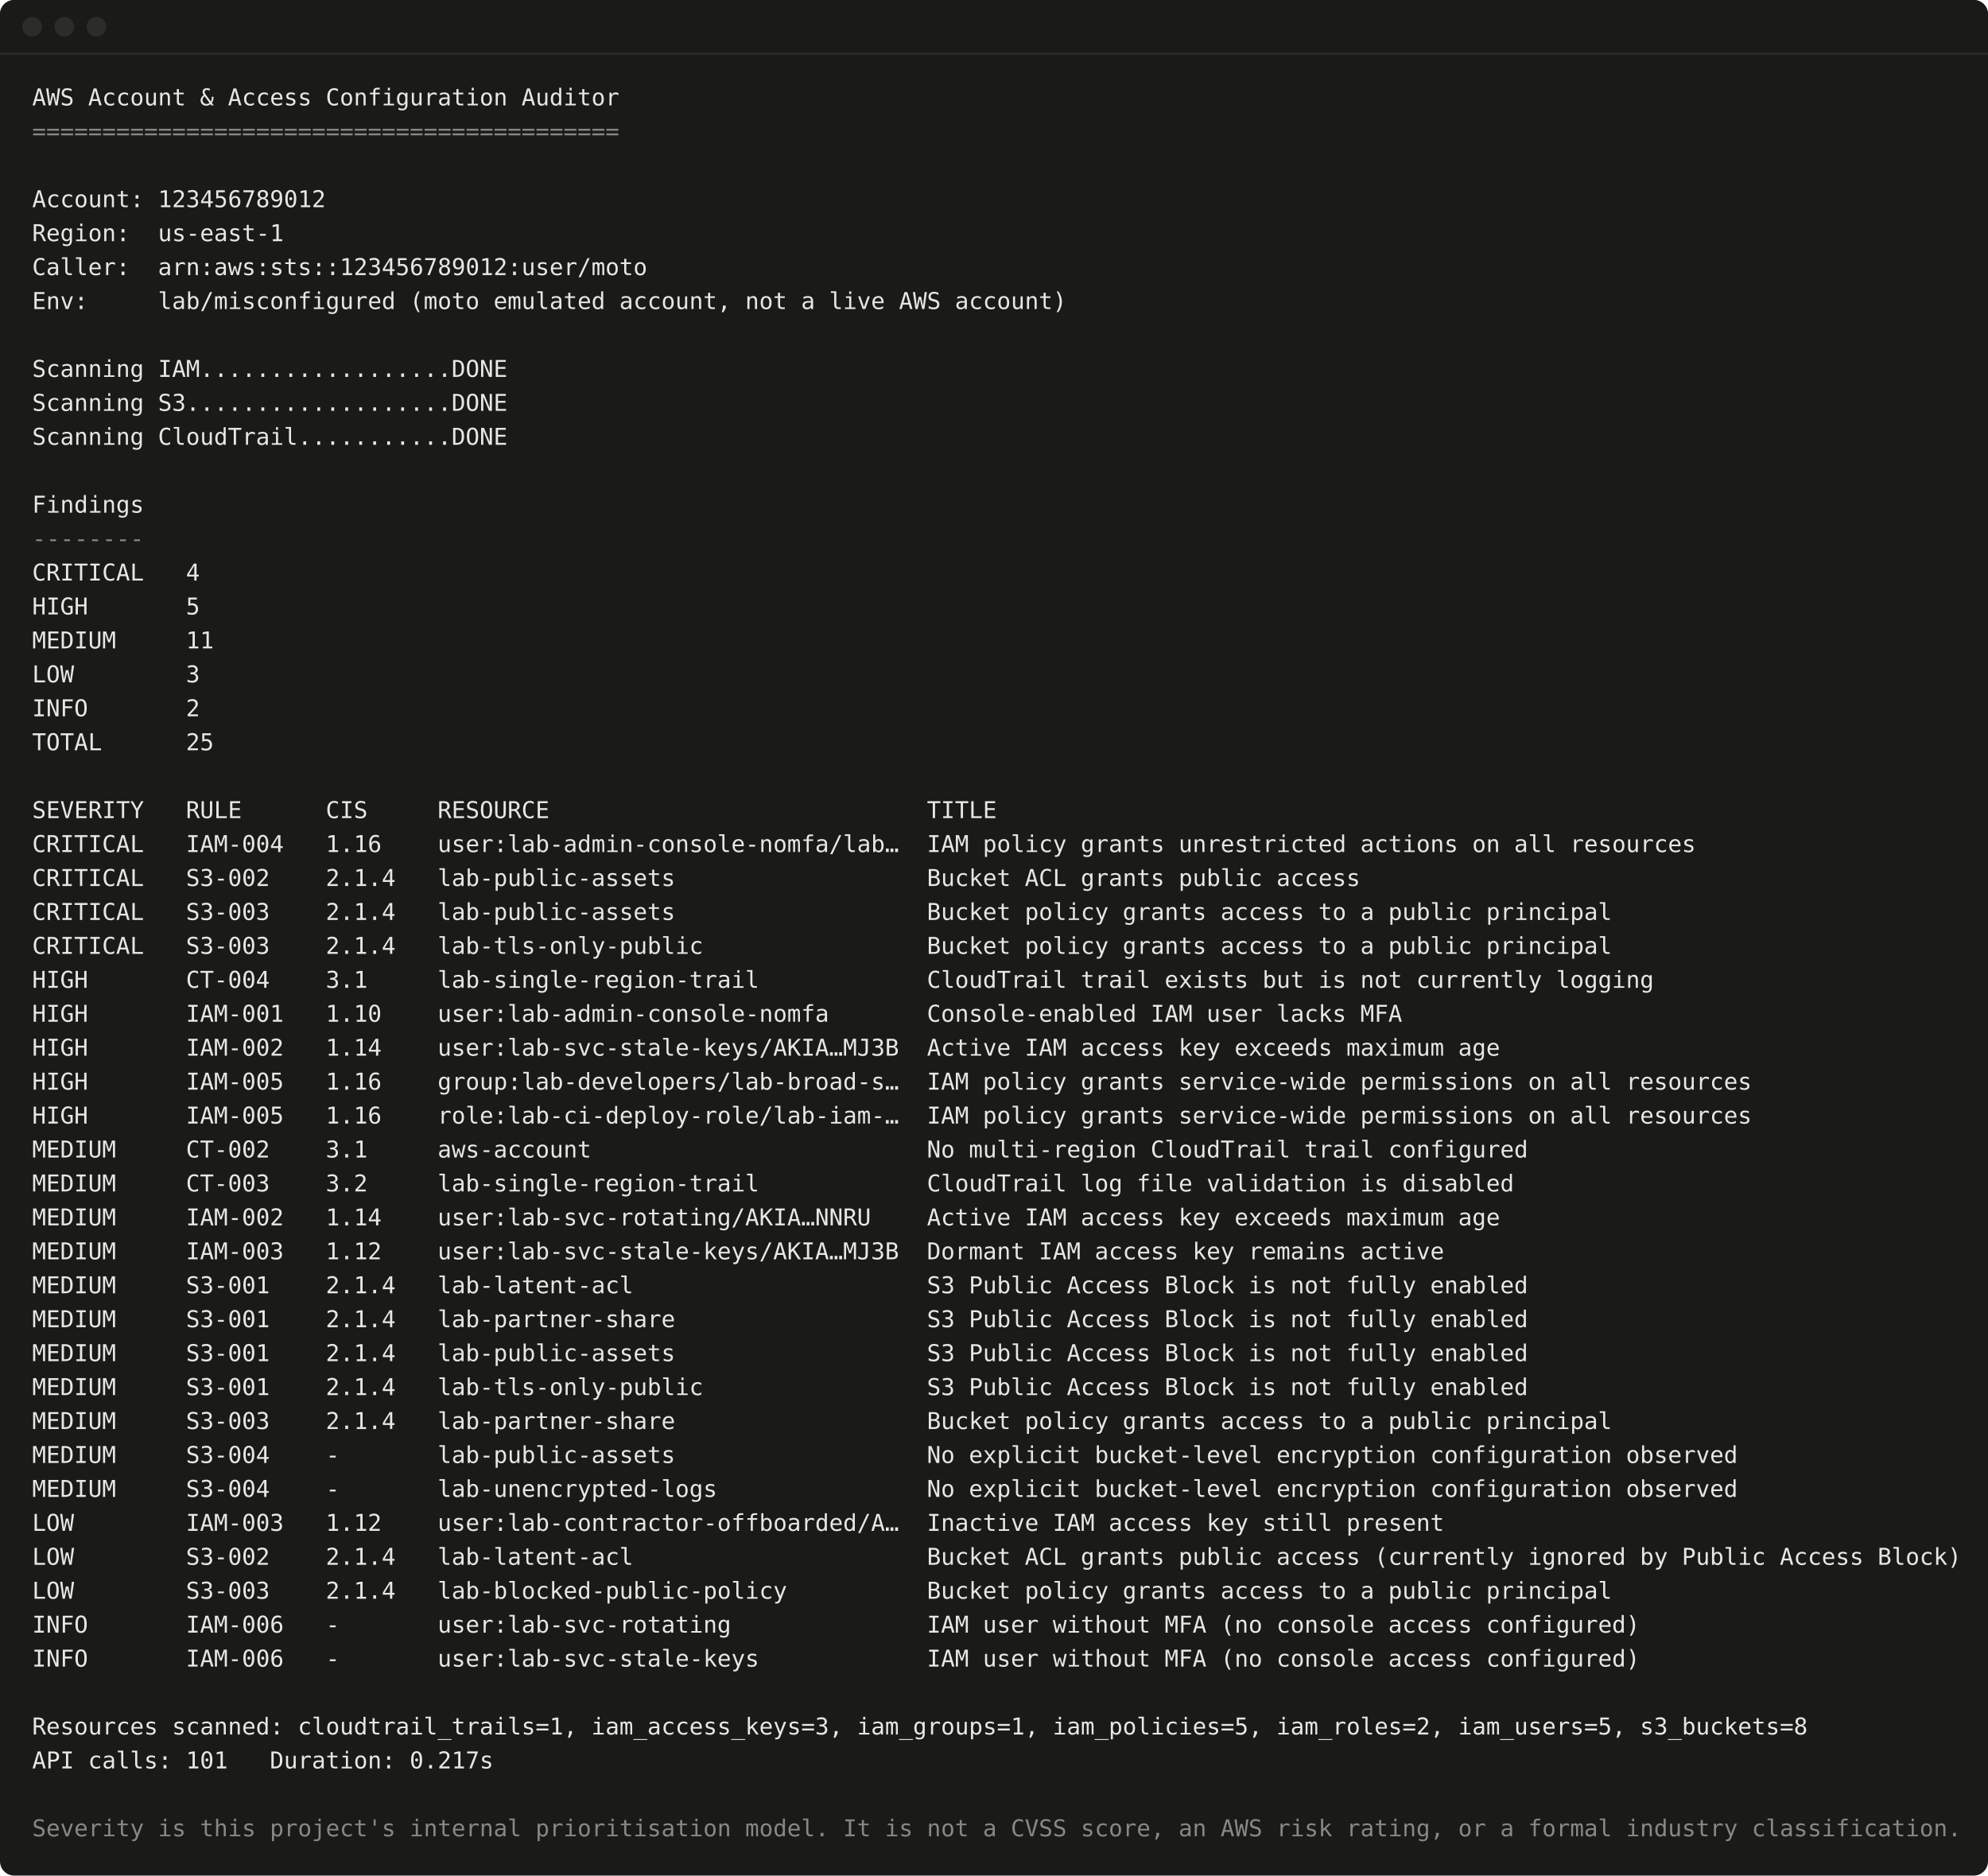
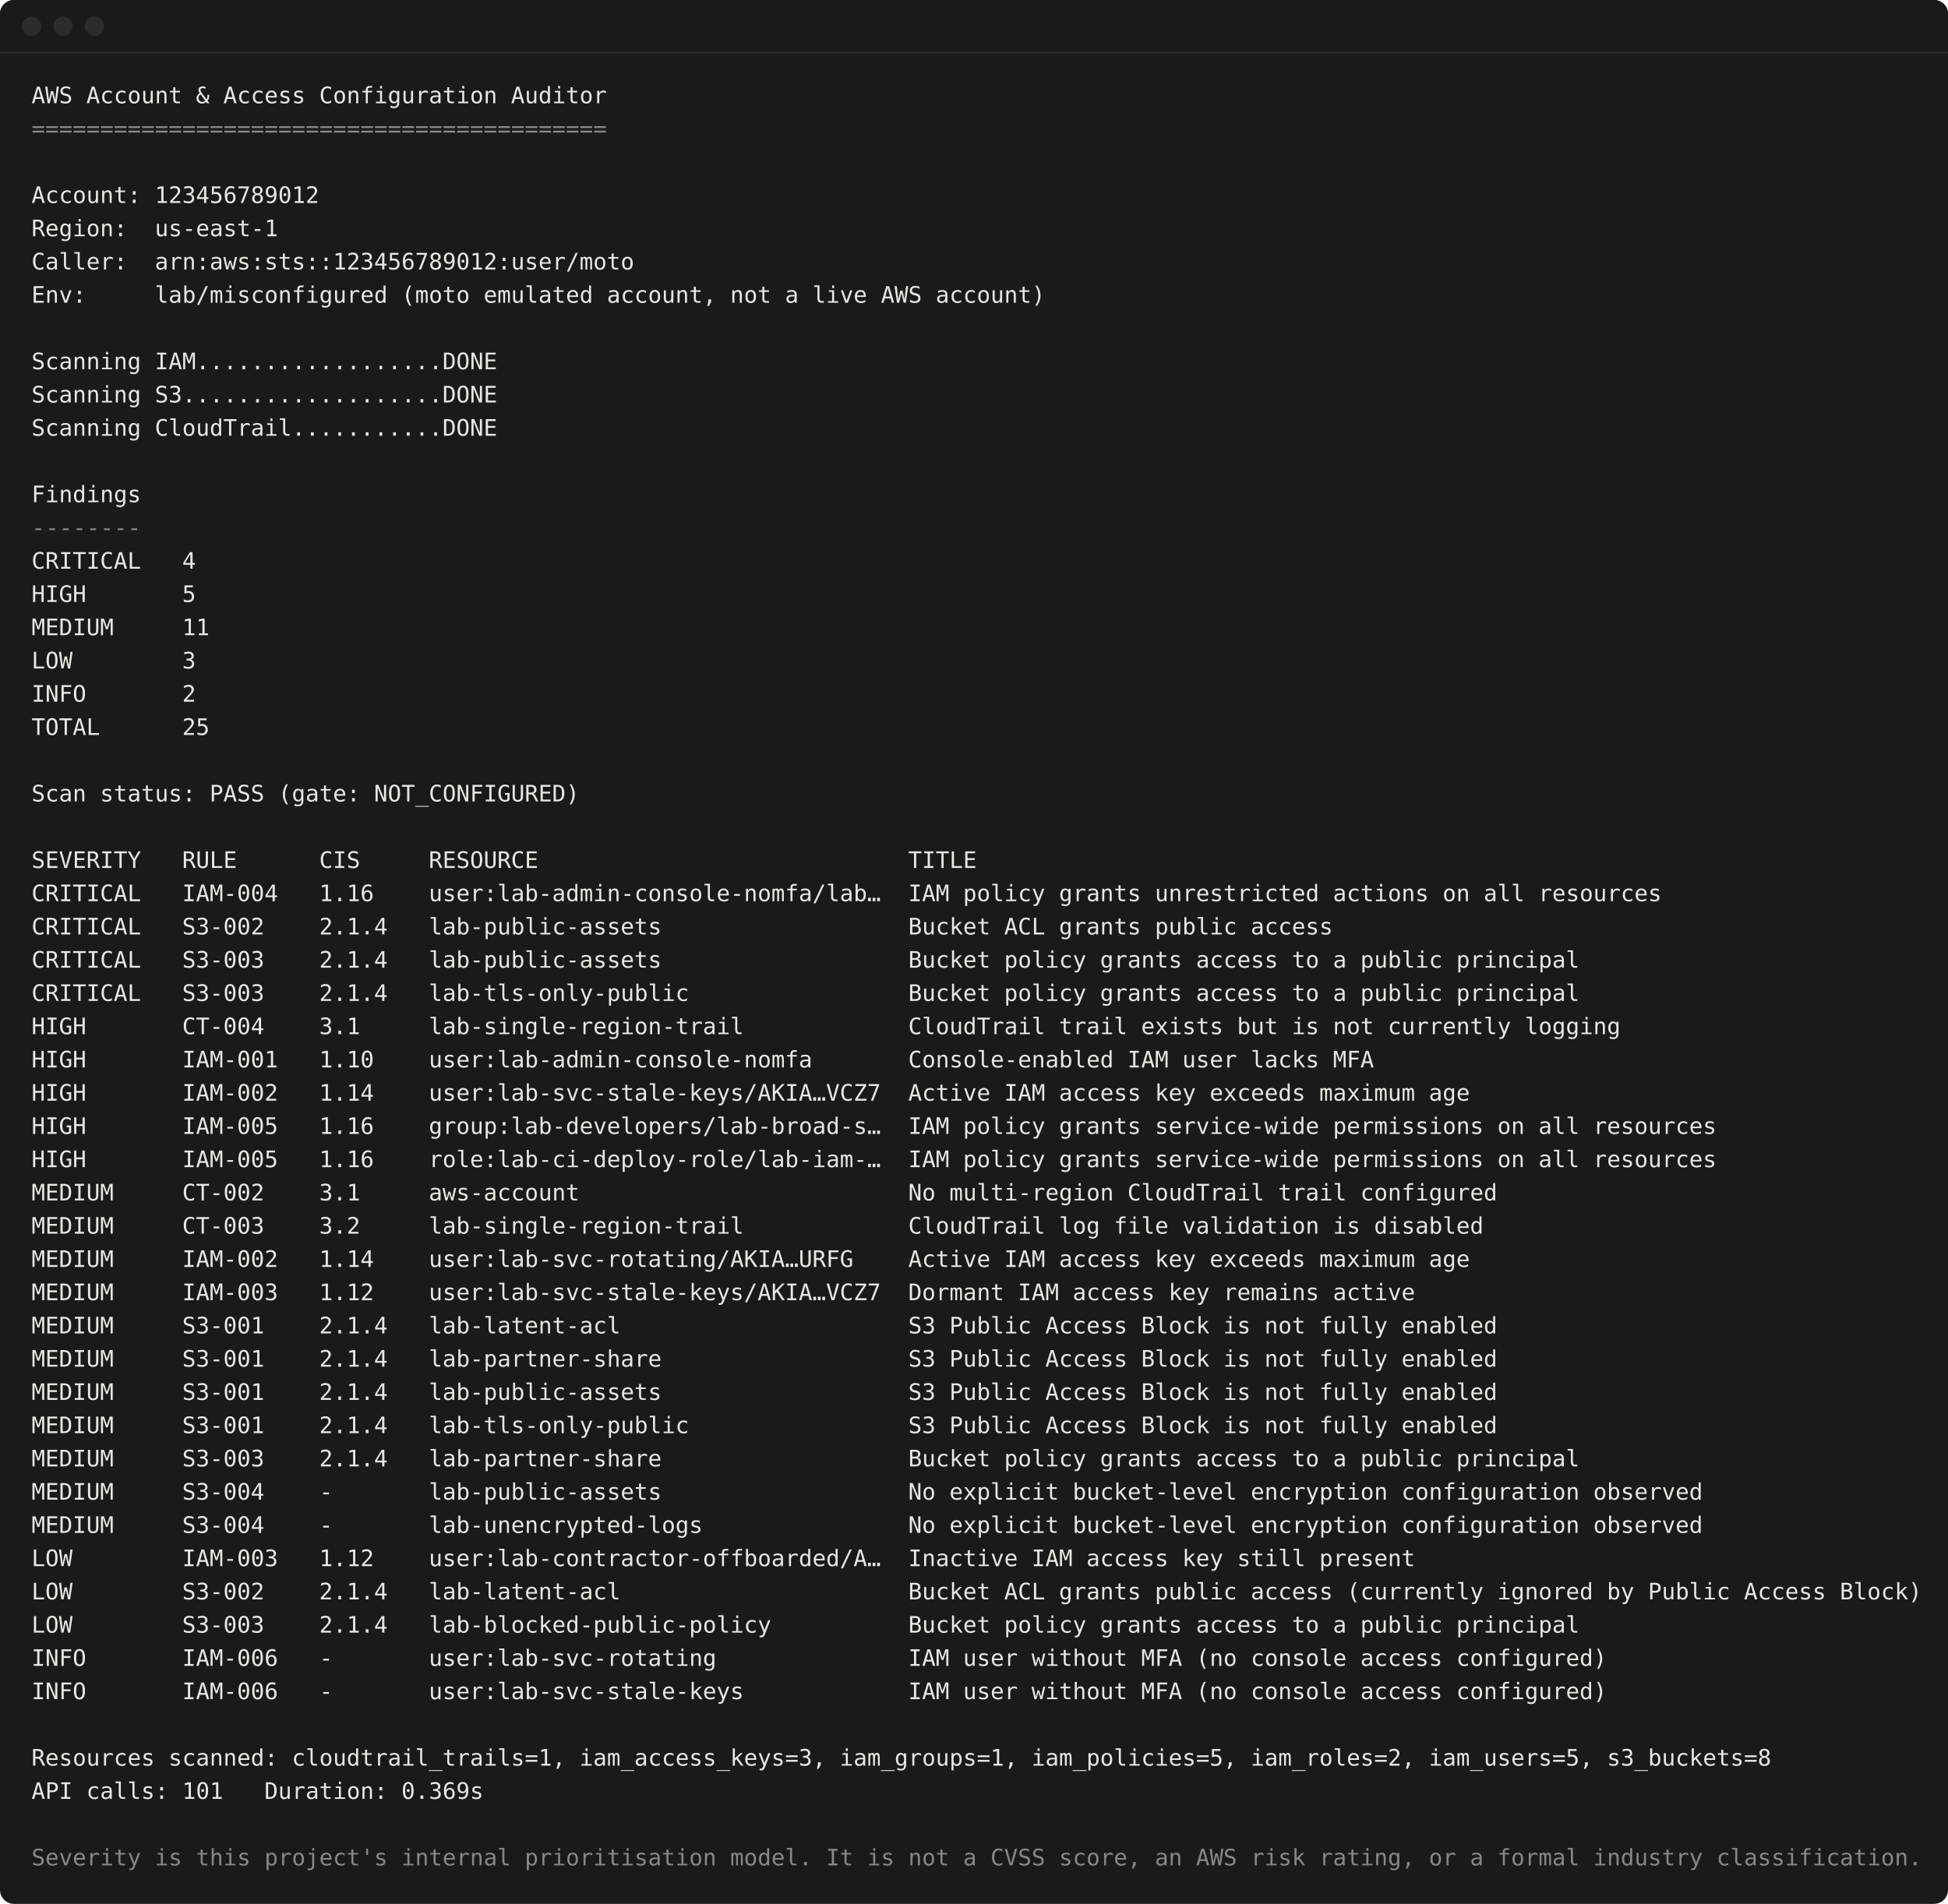
- <svg xmlns="http://www.w3.org/2000/svg" width="1113" height="1050" viewBox="0 0 1113 1050" role="img" aria-label="Terminal output of a scan of the emulated lab account">
-   <rect width="1113" height="1050" rx="8" fill="#1a1a19" />
+ <svg xmlns="http://www.w3.org/2000/svg" width="1113" height="1088" viewBox="0 0 1113 1088" role="img" aria-label="Terminal output of a scan of the emulated lab account">
+   <rect width="1113" height="1088" rx="8" fill="#1a1a19" />
  <rect width="1113" height="30" rx="8" fill="#1a1a19" />
  <line x1="0" y1="30" x2="1113" y2="30" stroke="#2c2c2a" />
  <circle cx="18" cy="15" r="5.5" fill="#2c2c2a" />
  <circle cx="36" cy="15" r="5.5" fill="#2c2c2a" />
  <circle cx="54" cy="15" r="5.5" fill="#2c2c2a" />
  <g font-family="ui-monospace, SFMono-Regular, Menlo, Consolas, 'DejaVu Sans Mono', monospace" font-size="13">
    <text x="18" y="59" fill="#e8e7e0" xml:space="preserve">AWS Account &amp; Access Configuration Auditor</text>
    <text x="18" y="78" fill="#898781" xml:space="preserve">==========================================</text>
    <text x="18" y="97" fill="#e8e7e0" xml:space="preserve" />
    <text x="18" y="116" fill="#e8e7e0" xml:space="preserve">Account: 123456789012</text>
    <text x="18" y="135" fill="#e8e7e0" xml:space="preserve">Region:  us-east-1</text>
    <text x="18" y="154" fill="#e8e7e0" xml:space="preserve">Caller:  arn:aws:sts::123456789012:user/moto</text>
    <text x="18" y="173" fill="#e8e7e0" xml:space="preserve">Env:     lab/misconfigured (moto emulated account, not a live AWS account)</text>
    <text x="18" y="192" fill="#e8e7e0" xml:space="preserve" />
    <text x="18" y="211" fill="#e8e7e0" xml:space="preserve">Scanning IAM..................DONE</text>
    <text x="18" y="230" fill="#e8e7e0" xml:space="preserve">Scanning S3...................DONE</text>
    <text x="18" y="249" fill="#e8e7e0" xml:space="preserve">Scanning CloudTrail...........DONE</text>
    <text x="18" y="268" fill="#e8e7e0" xml:space="preserve" />
    <text x="18" y="287" fill="#e8e7e0" xml:space="preserve">Findings</text>
    <text x="18" y="306" fill="#898781" xml:space="preserve">--------</text>
    <text x="18" y="325" fill="#e8e7e0" xml:space="preserve">CRITICAL   4</text>
    <text x="18" y="344" fill="#e8e7e0" xml:space="preserve">HIGH       5</text>
    <text x="18" y="363" fill="#e8e7e0" xml:space="preserve">MEDIUM     11</text>
    <text x="18" y="382" fill="#e8e7e0" xml:space="preserve">LOW        3</text>
    <text x="18" y="401" fill="#e8e7e0" xml:space="preserve">INFO       2</text>
    <text x="18" y="420" fill="#e8e7e0" xml:space="preserve">TOTAL      25</text>
    <text x="18" y="439" fill="#e8e7e0" xml:space="preserve" />
-     <text x="18" y="458" fill="#e8e7e0" xml:space="preserve">SEVERITY   RULE      CIS     RESOURCE                           TITLE</text>
-     <text x="18" y="477" fill="#e8e7e0" xml:space="preserve">CRITICAL   IAM-004   1.16    user:lab-admin-console-nomfa/lab…  IAM policy grants unrestricted actions on all resources</text>
-     <text x="18" y="496" fill="#e8e7e0" xml:space="preserve">CRITICAL   S3-002    2.1.4   lab-public-assets                  Bucket ACL grants public access</text>
-     <text x="18" y="515" fill="#e8e7e0" xml:space="preserve">CRITICAL   S3-003    2.1.4   lab-public-assets                  Bucket policy grants access to a public principal</text>
-     <text x="18" y="534" fill="#e8e7e0" xml:space="preserve">CRITICAL   S3-003    2.1.4   lab-tls-only-public                Bucket policy grants access to a public principal</text>
-     <text x="18" y="553" fill="#e8e7e0" xml:space="preserve">HIGH       CT-004    3.1     lab-single-region-trail            CloudTrail trail exists but is not currently logging</text>
-     <text x="18" y="572" fill="#e8e7e0" xml:space="preserve">HIGH       IAM-001   1.10    user:lab-admin-console-nomfa       Console-enabled IAM user lacks MFA</text>
-     <text x="18" y="591" fill="#e8e7e0" xml:space="preserve">HIGH       IAM-002   1.14    user:lab-svc-stale-keys/AKIA…MJ3B  Active IAM access key exceeds maximum age</text>
-     <text x="18" y="610" fill="#e8e7e0" xml:space="preserve">HIGH       IAM-005   1.16    group:lab-developers/lab-broad-s…  IAM policy grants service-wide permissions on all resources</text>
-     <text x="18" y="629" fill="#e8e7e0" xml:space="preserve">HIGH       IAM-005   1.16    role:lab-ci-deploy-role/lab-iam-…  IAM policy grants service-wide permissions on all resources</text>
-     <text x="18" y="648" fill="#e8e7e0" xml:space="preserve">MEDIUM     CT-002    3.1     aws-account                        No multi-region CloudTrail trail configured</text>
-     <text x="18" y="667" fill="#e8e7e0" xml:space="preserve">MEDIUM     CT-003    3.2     lab-single-region-trail            CloudTrail log file validation is disabled</text>
-     <text x="18" y="686" fill="#e8e7e0" xml:space="preserve">MEDIUM     IAM-002   1.14    user:lab-svc-rotating/AKIA…NNRU    Active IAM access key exceeds maximum age</text>
-     <text x="18" y="705" fill="#e8e7e0" xml:space="preserve">MEDIUM     IAM-003   1.12    user:lab-svc-stale-keys/AKIA…MJ3B  Dormant IAM access key remains active</text>
-     <text x="18" y="724" fill="#e8e7e0" xml:space="preserve">MEDIUM     S3-001    2.1.4   lab-latent-acl                     S3 Public Access Block is not fully enabled</text>
-     <text x="18" y="743" fill="#e8e7e0" xml:space="preserve">MEDIUM     S3-001    2.1.4   lab-partner-share                  S3 Public Access Block is not fully enabled</text>
-     <text x="18" y="762" fill="#e8e7e0" xml:space="preserve">MEDIUM     S3-001    2.1.4   lab-public-assets                  S3 Public Access Block is not fully enabled</text>
-     <text x="18" y="781" fill="#e8e7e0" xml:space="preserve">MEDIUM     S3-001    2.1.4   lab-tls-only-public                S3 Public Access Block is not fully enabled</text>
-     <text x="18" y="800" fill="#e8e7e0" xml:space="preserve">MEDIUM     S3-003    2.1.4   lab-partner-share                  Bucket policy grants access to a public principal</text>
-     <text x="18" y="819" fill="#e8e7e0" xml:space="preserve">MEDIUM     S3-004    -       lab-public-assets                  No explicit bucket-level encryption configuration observed</text>
-     <text x="18" y="838" fill="#e8e7e0" xml:space="preserve">MEDIUM     S3-004    -       lab-unencrypted-logs               No explicit bucket-level encryption configuration observed</text>
-     <text x="18" y="857" fill="#e8e7e0" xml:space="preserve">LOW        IAM-003   1.12    user:lab-contractor-offboarded/A…  Inactive IAM access key still present</text>
-     <text x="18" y="876" fill="#e8e7e0" xml:space="preserve">LOW        S3-002    2.1.4   lab-latent-acl                     Bucket ACL grants public access (currently ignored by Public Access Block)</text>
-     <text x="18" y="895" fill="#e8e7e0" xml:space="preserve">LOW        S3-003    2.1.4   lab-blocked-public-policy          Bucket policy grants access to a public principal</text>
-     <text x="18" y="914" fill="#e8e7e0" xml:space="preserve">INFO       IAM-006   -       user:lab-svc-rotating              IAM user without MFA (no console access configured)</text>
-     <text x="18" y="933" fill="#e8e7e0" xml:space="preserve">INFO       IAM-006   -       user:lab-svc-stale-keys            IAM user without MFA (no console access configured)</text>
-     <text x="18" y="952" fill="#e8e7e0" xml:space="preserve" />
-     <text x="18" y="971" fill="#e8e7e0" xml:space="preserve">Resources scanned: cloudtrail_trails=1, iam_access_keys=3, iam_groups=1, iam_policies=5, iam_roles=2, iam_users=5, s3_buckets=8</text>
-     <text x="18" y="990" fill="#e8e7e0" xml:space="preserve">API calls: 101   Duration: 0.217s</text>
-     <text x="18" y="1009" fill="#e8e7e0" xml:space="preserve" />
-     <text x="18" y="1028" fill="#898781" xml:space="preserve">Severity is this project's internal prioritisation model. It is not a CVSS score, an AWS risk rating, or a formal industry classification.</text>
+     <text x="18" y="458" fill="#e8e7e0" xml:space="preserve">Scan status: PASS (gate: NOT_CONFIGURED)</text>
+     <text x="18" y="477" fill="#e8e7e0" xml:space="preserve" />
+     <text x="18" y="496" fill="#e8e7e0" xml:space="preserve">SEVERITY   RULE      CIS     RESOURCE                           TITLE</text>
+     <text x="18" y="515" fill="#e8e7e0" xml:space="preserve">CRITICAL   IAM-004   1.16    user:lab-admin-console-nomfa/lab…  IAM policy grants unrestricted actions on all resources</text>
+     <text x="18" y="534" fill="#e8e7e0" xml:space="preserve">CRITICAL   S3-002    2.1.4   lab-public-assets                  Bucket ACL grants public access</text>
+     <text x="18" y="553" fill="#e8e7e0" xml:space="preserve">CRITICAL   S3-003    2.1.4   lab-public-assets                  Bucket policy grants access to a public principal</text>
+     <text x="18" y="572" fill="#e8e7e0" xml:space="preserve">CRITICAL   S3-003    2.1.4   lab-tls-only-public                Bucket policy grants access to a public principal</text>
+     <text x="18" y="591" fill="#e8e7e0" xml:space="preserve">HIGH       CT-004    3.1     lab-single-region-trail            CloudTrail trail exists but is not currently logging</text>
+     <text x="18" y="610" fill="#e8e7e0" xml:space="preserve">HIGH       IAM-001   1.10    user:lab-admin-console-nomfa       Console-enabled IAM user lacks MFA</text>
+     <text x="18" y="629" fill="#e8e7e0" xml:space="preserve">HIGH       IAM-002   1.14    user:lab-svc-stale-keys/AKIA…VCZ7  Active IAM access key exceeds maximum age</text>
+     <text x="18" y="648" fill="#e8e7e0" xml:space="preserve">HIGH       IAM-005   1.16    group:lab-developers/lab-broad-s…  IAM policy grants service-wide permissions on all resources</text>
+     <text x="18" y="667" fill="#e8e7e0" xml:space="preserve">HIGH       IAM-005   1.16    role:lab-ci-deploy-role/lab-iam-…  IAM policy grants service-wide permissions on all resources</text>
+     <text x="18" y="686" fill="#e8e7e0" xml:space="preserve">MEDIUM     CT-002    3.1     aws-account                        No multi-region CloudTrail trail configured</text>
+     <text x="18" y="705" fill="#e8e7e0" xml:space="preserve">MEDIUM     CT-003    3.2     lab-single-region-trail            CloudTrail log file validation is disabled</text>
+     <text x="18" y="724" fill="#e8e7e0" xml:space="preserve">MEDIUM     IAM-002   1.14    user:lab-svc-rotating/AKIA…URFG    Active IAM access key exceeds maximum age</text>
+     <text x="18" y="743" fill="#e8e7e0" xml:space="preserve">MEDIUM     IAM-003   1.12    user:lab-svc-stale-keys/AKIA…VCZ7  Dormant IAM access key remains active</text>
+     <text x="18" y="762" fill="#e8e7e0" xml:space="preserve">MEDIUM     S3-001    2.1.4   lab-latent-acl                     S3 Public Access Block is not fully enabled</text>
+     <text x="18" y="781" fill="#e8e7e0" xml:space="preserve">MEDIUM     S3-001    2.1.4   lab-partner-share                  S3 Public Access Block is not fully enabled</text>
+     <text x="18" y="800" fill="#e8e7e0" xml:space="preserve">MEDIUM     S3-001    2.1.4   lab-public-assets                  S3 Public Access Block is not fully enabled</text>
+     <text x="18" y="819" fill="#e8e7e0" xml:space="preserve">MEDIUM     S3-001    2.1.4   lab-tls-only-public                S3 Public Access Block is not fully enabled</text>
+     <text x="18" y="838" fill="#e8e7e0" xml:space="preserve">MEDIUM     S3-003    2.1.4   lab-partner-share                  Bucket policy grants access to a public principal</text>
+     <text x="18" y="857" fill="#e8e7e0" xml:space="preserve">MEDIUM     S3-004    -       lab-public-assets                  No explicit bucket-level encryption configuration observed</text>
+     <text x="18" y="876" fill="#e8e7e0" xml:space="preserve">MEDIUM     S3-004    -       lab-unencrypted-logs               No explicit bucket-level encryption configuration observed</text>
+     <text x="18" y="895" fill="#e8e7e0" xml:space="preserve">LOW        IAM-003   1.12    user:lab-contractor-offboarded/A…  Inactive IAM access key still present</text>
+     <text x="18" y="914" fill="#e8e7e0" xml:space="preserve">LOW        S3-002    2.1.4   lab-latent-acl                     Bucket ACL grants public access (currently ignored by Public Access Block)</text>
+     <text x="18" y="933" fill="#e8e7e0" xml:space="preserve">LOW        S3-003    2.1.4   lab-blocked-public-policy          Bucket policy grants access to a public principal</text>
+     <text x="18" y="952" fill="#e8e7e0" xml:space="preserve">INFO       IAM-006   -       user:lab-svc-rotating              IAM user without MFA (no console access configured)</text>
+     <text x="18" y="971" fill="#e8e7e0" xml:space="preserve">INFO       IAM-006   -       user:lab-svc-stale-keys            IAM user without MFA (no console access configured)</text>
+     <text x="18" y="990" fill="#e8e7e0" xml:space="preserve" />
+     <text x="18" y="1009" fill="#e8e7e0" xml:space="preserve">Resources scanned: cloudtrail_trails=1, iam_access_keys=3, iam_groups=1, iam_policies=5, iam_roles=2, iam_users=5, s3_buckets=8</text>
+     <text x="18" y="1028" fill="#e8e7e0" xml:space="preserve">API calls: 101   Duration: 0.369s</text>
+     <text x="18" y="1047" fill="#e8e7e0" xml:space="preserve" />
+     <text x="18" y="1066" fill="#898781" xml:space="preserve">Severity is this project's internal prioritisation model. It is not a CVSS score, an AWS risk rating, or a formal industry classification.</text>
  </g>
</svg>
